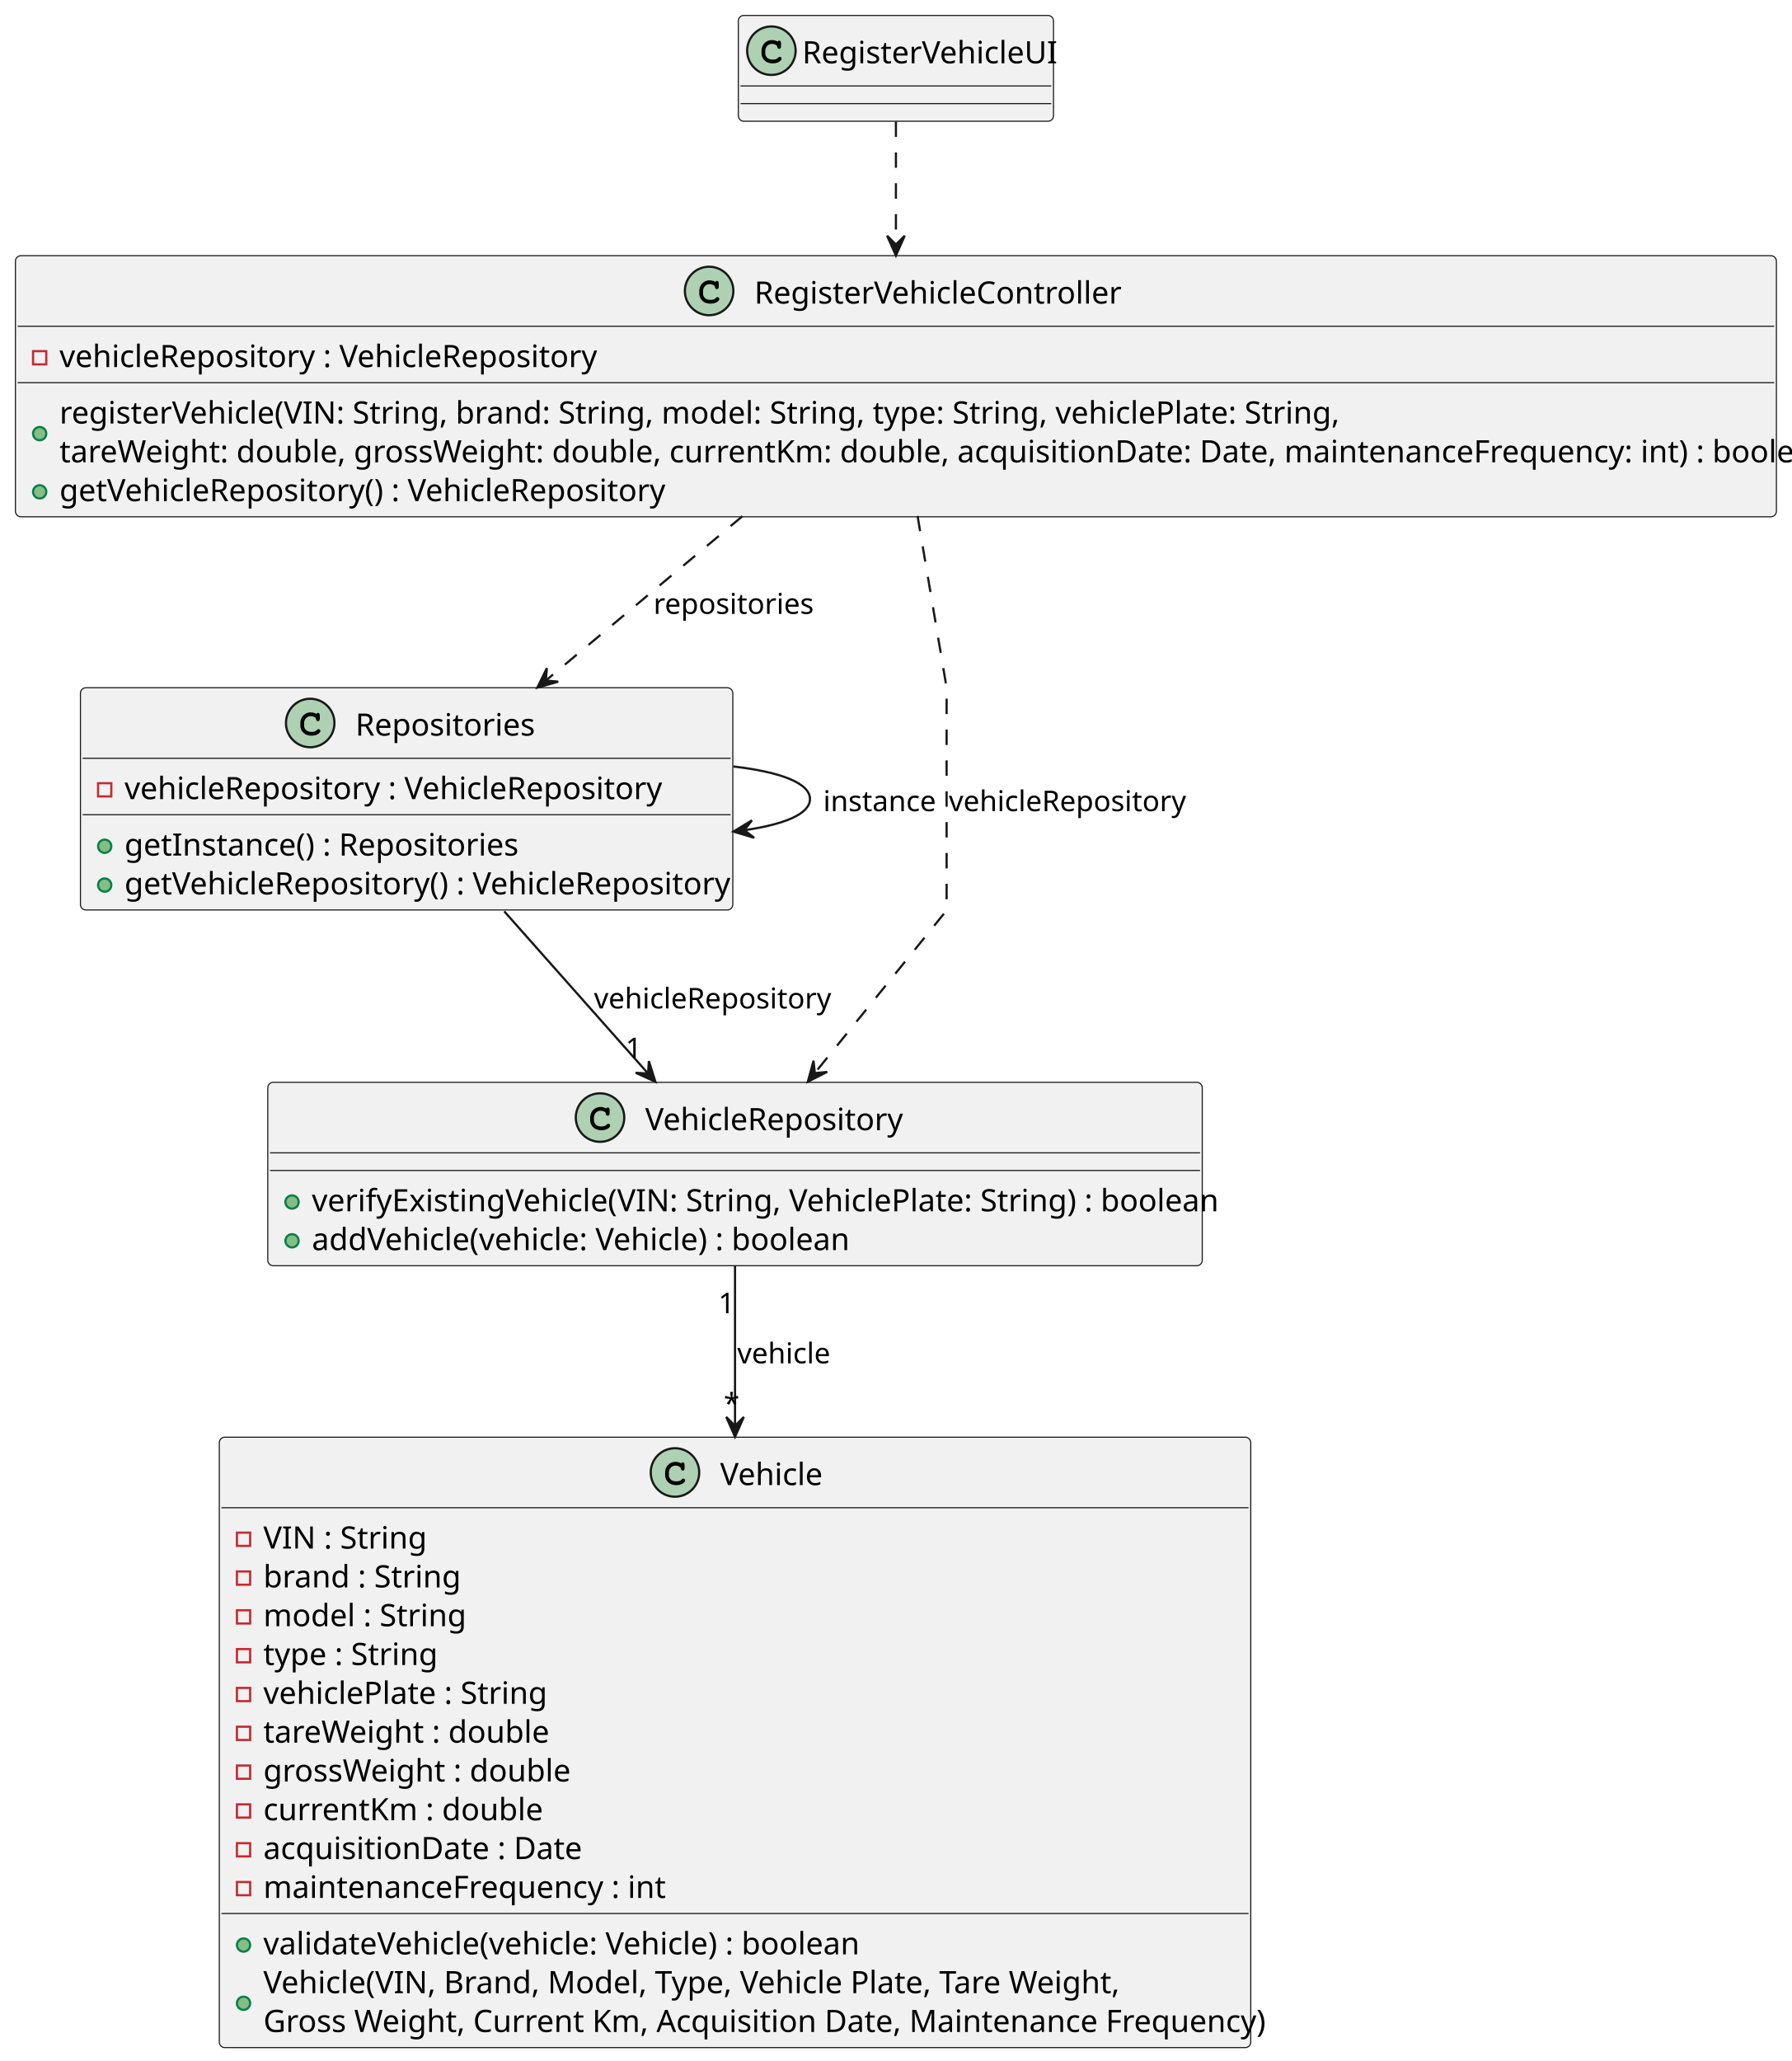
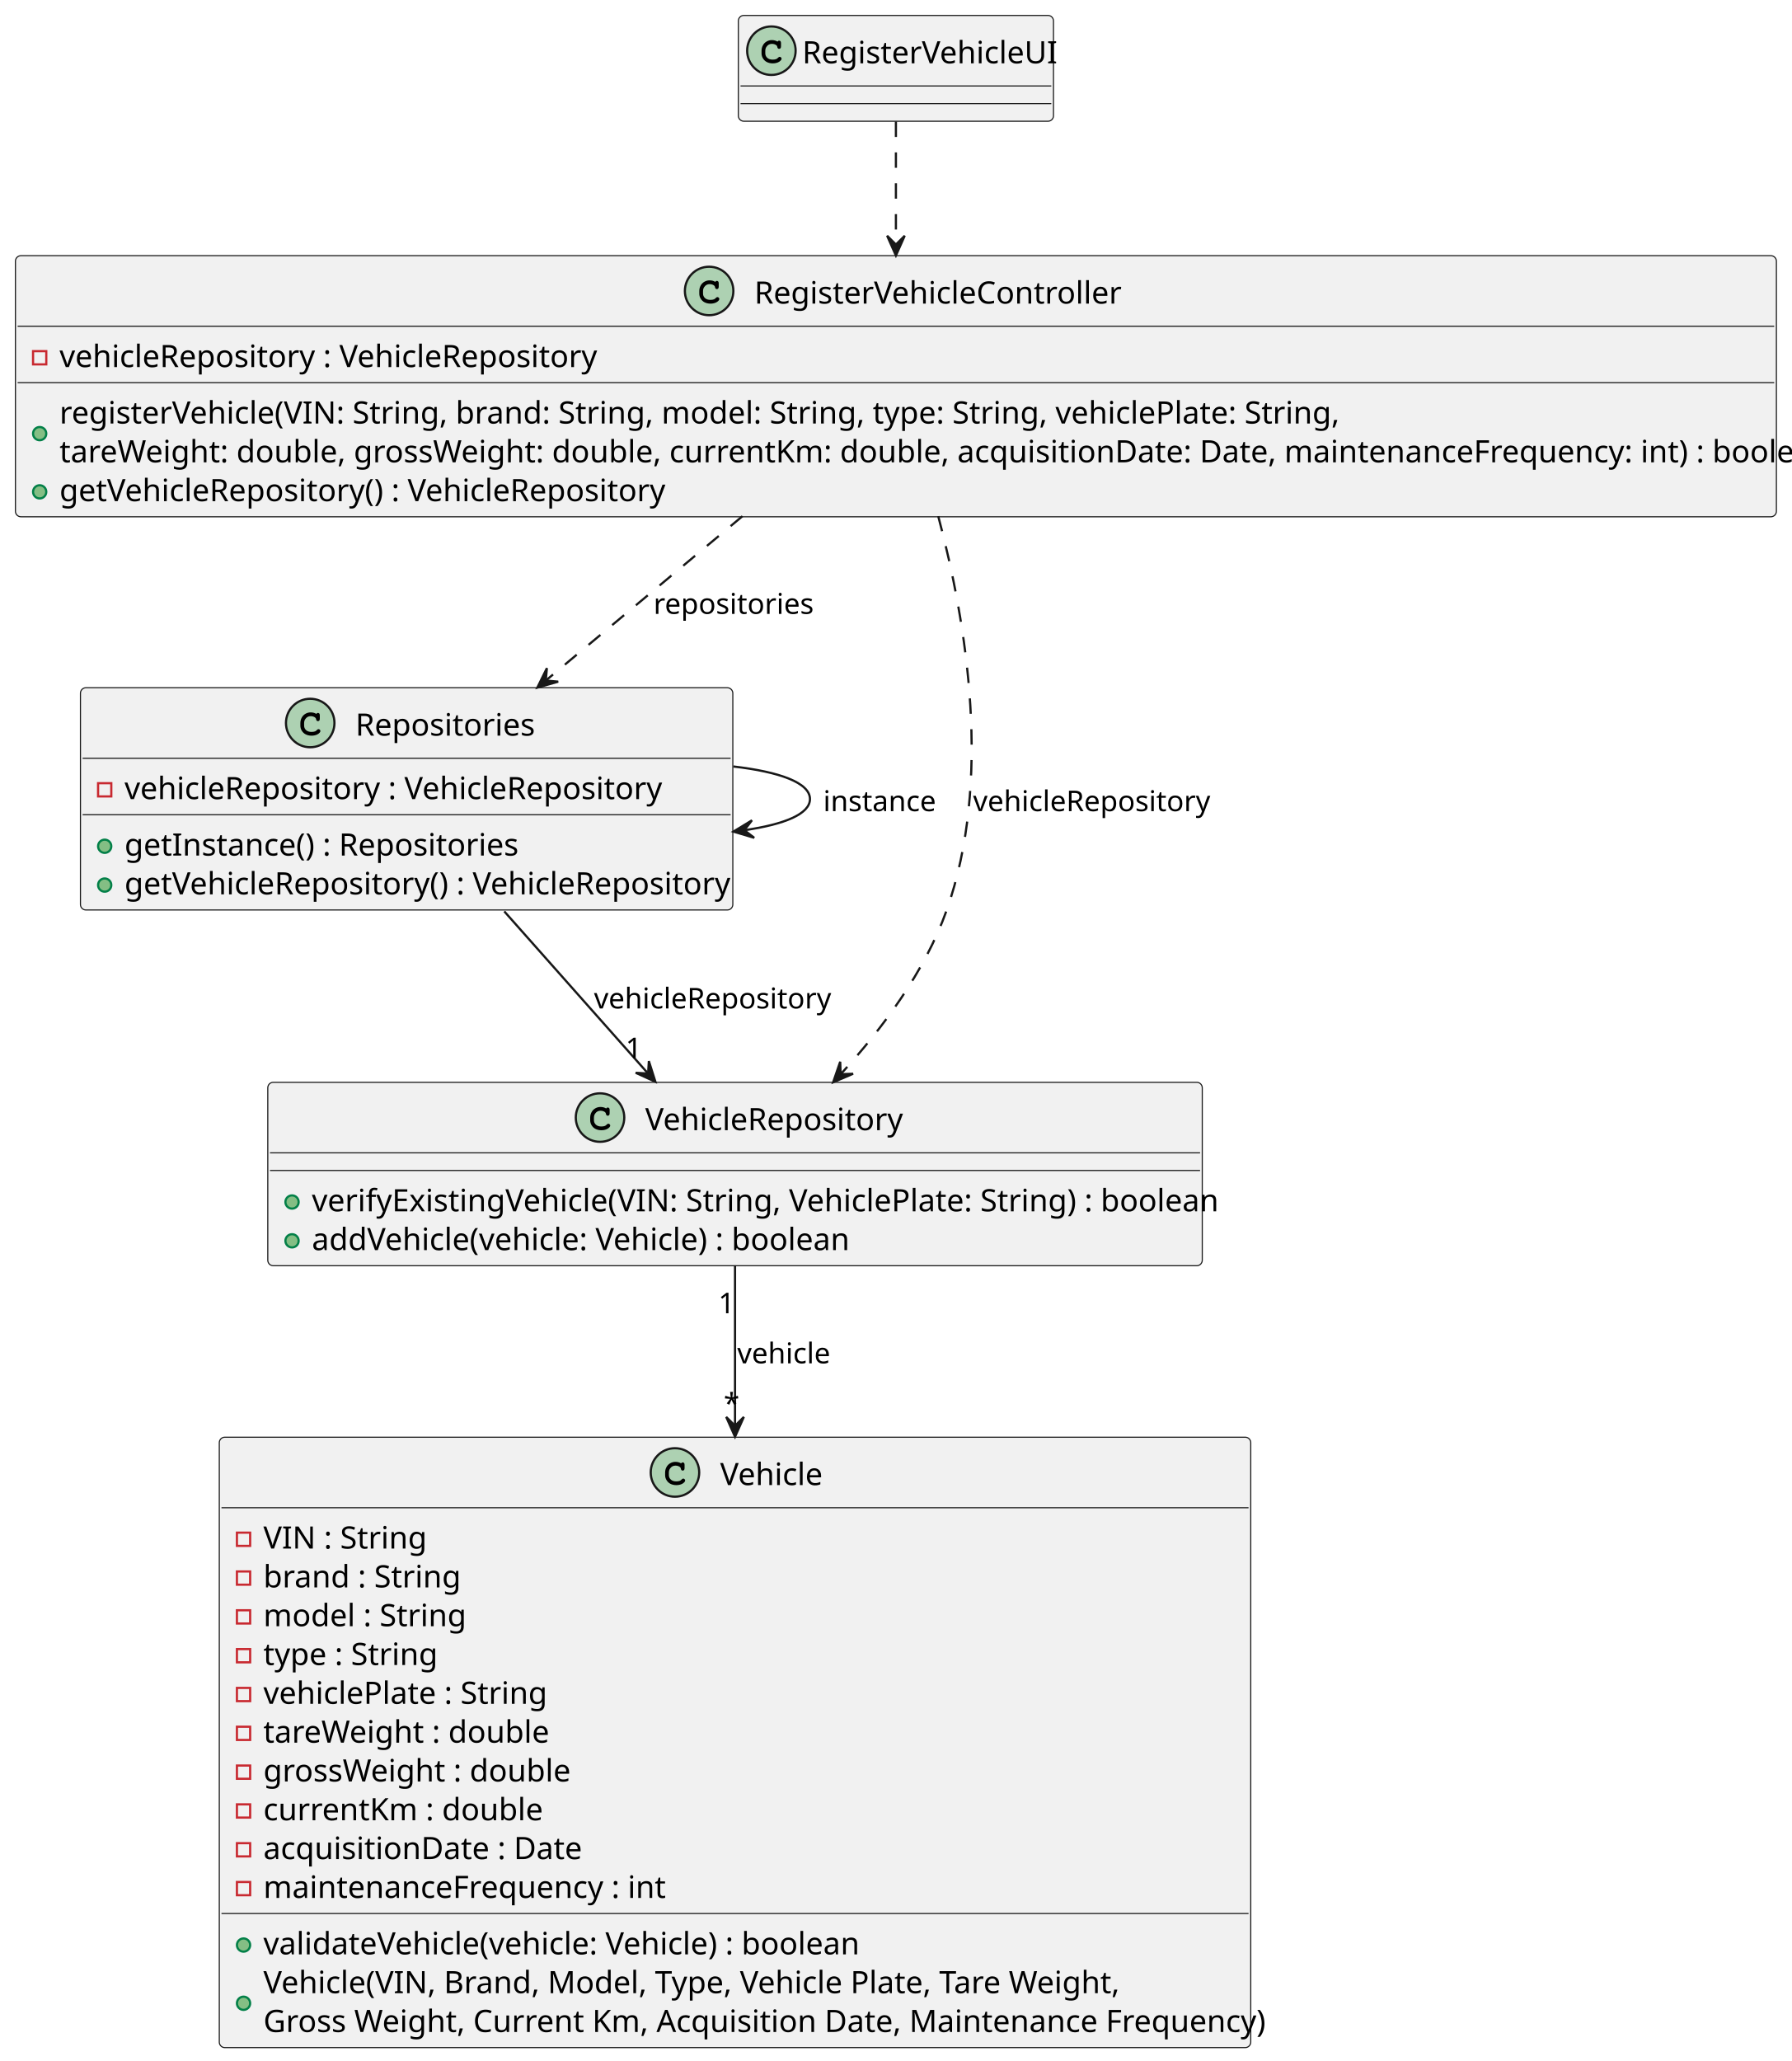
<svg xmlns="http://www.w3.org/2000/svg" contentStyleType="text/css" height="935px" preserveAspectRatio="none" style="width:813px;height:935px;background:#FFFFFF;" version="1.1" viewBox="0 0 813 935" width="813px" zoomAndPan="magnify">
  <defs />
  <g>
    <g id="elem_RegisterVehicleUI">
      <rect codeLine="6" fill="#F1F1F1" height="48" id="RegisterVehicleUI" rx="2.5" ry="2.5" style="stroke:#181818;stroke-width:0.5;" width="143" x="335" y="7" />
      <ellipse cx="350" cy="23" fill="#ADD1B2" rx="11" ry="11" style="stroke:#181818;stroke-width:1.0;" />
      <path d="M352.766,18.875 Q352.922,18.656 353.109,18.547 Q353.297,18.438 353.516,18.438 Q353.891,18.438 354.125,18.703 Q354.359,18.953 354.359,19.562 L354.359,21.016 Q354.359,21.625 354.125,21.891 Q353.891,22.156 353.516,22.156 Q353.172,22.156 352.969,21.953 Q352.766,21.766 352.656,21.25 Q352.609,20.891 352.422,20.703 Q352.094,20.328 351.484,20.109 Q350.875,19.891 350.25,19.891 Q349.484,19.891 348.844,20.219 Q348.219,20.547 347.719,21.297 Q347.234,22.047 347.234,23.078 L347.234,24.172 Q347.234,25.406 348.125,26.234 Q349.016,27.047 350.609,27.047 Q351.547,27.047 352.203,26.797 Q352.594,26.641 353.016,26.203 Q353.281,25.938 353.422,25.859 Q353.578,25.781 353.781,25.781 Q354.109,25.781 354.359,26.047 Q354.625,26.297 354.625,26.641 Q354.625,26.984 354.281,27.391 Q353.781,27.969 352.984,28.297 Q351.906,28.75 350.609,28.75 Q349.094,28.75 347.891,28.125 Q346.906,27.625 346.219,26.562 Q345.531,25.484 345.531,24.203 L345.531,23.047 Q345.531,21.719 346.141,20.578 Q346.766,19.422 347.859,18.812 Q348.953,18.188 350.188,18.188 Q350.922,18.188 351.562,18.359 Q352.219,18.516 352.766,18.875 Z " fill="#000000" />
      <text fill="#000000" font-family="sans-serif" font-size="14" lengthAdjust="spacing" textLength="111" x="364" y="28.729">RegisterVehicleUI</text>
      <line style="stroke:#181818;stroke-width:0.5;" x1="336" x2="477" y1="39" y2="39" />
      <line style="stroke:#181818;stroke-width:0.5;" x1="336" x2="477" y1="47" y2="47" />
    </g>
    <g id="elem_RegisterVehicleController">
      <rect codeLine="9" fill="#F1F1F1" height="118.438" id="RegisterVehicleController" rx="2.5" ry="2.5" style="stroke:#181818;stroke-width:0.5;" width="799" x="7" y="116" />
      <ellipse cx="321.75" cy="132" fill="#ADD1B2" rx="11" ry="11" style="stroke:#181818;stroke-width:1.0;" />
      <path d="M324.516,127.875 Q324.672,127.656 324.859,127.547 Q325.047,127.438 325.266,127.438 Q325.641,127.438 325.875,127.703 Q326.109,127.953 326.109,128.562 L326.109,130.016 Q326.109,130.625 325.875,130.891 Q325.641,131.156 325.266,131.156 Q324.922,131.156 324.719,130.953 Q324.516,130.766 324.406,130.25 Q324.359,129.891 324.172,129.703 Q323.844,129.328 323.234,129.109 Q322.625,128.891 322,128.891 Q321.234,128.891 320.594,129.219 Q319.969,129.547 319.469,130.297 Q318.984,131.047 318.984,132.078 L318.984,133.172 Q318.984,134.406 319.875,135.234 Q320.766,136.047 322.359,136.047 Q323.297,136.047 323.953,135.797 Q324.344,135.641 324.766,135.203 Q325.031,134.938 325.172,134.859 Q325.328,134.781 325.531,134.781 Q325.859,134.781 326.109,135.047 Q326.375,135.297 326.375,135.641 Q326.375,135.984 326.031,136.391 Q325.531,136.969 324.734,137.297 Q323.656,137.75 322.359,137.75 Q320.844,137.75 319.641,137.125 Q318.656,136.625 317.969,135.562 Q317.281,134.484 317.281,133.203 L317.281,132.047 Q317.281,130.719 317.891,129.578 Q318.516,128.422 319.609,127.812 Q320.703,127.188 321.938,127.188 Q322.672,127.188 323.312,127.359 Q323.969,127.516 324.516,127.875 Z " fill="#000000" />
      <text fill="#000000" font-family="sans-serif" font-size="14" lengthAdjust="spacing" textLength="161" x="342.25" y="137.728">RegisterVehicleController</text>
      <line style="stroke:#181818;stroke-width:0.5;" x1="8" x2="805" y1="148" y2="148" />
      <rect fill="none" height="6" style="stroke:#C82930;stroke-width:1.0;" width="6" x="15" y="159.305" />
      <text fill="#000000" font-family="sans-serif" font-size="14" lengthAdjust="spacing" textLength="238" x="27" y="166.533">vehicleRepository : VehicleRepository</text>
      <line style="stroke:#181818;stroke-width:0.5;" x1="8" x2="805" y1="173.609" y2="173.609" />
      <ellipse cx="18" cy="196.719" fill="#84BE84" rx="3" ry="3" style="stroke:#038048;stroke-width:1.0;" />
      <text fill="#000000" font-family="sans-serif" font-size="14" lengthAdjust="spacing" textLength="559" x="27" y="192.143">registerVehicle(VIN: String, brand: String, model: String, type: String, vehiclePlate: String,</text>
      <text fill="#000000" font-family="sans-serif" font-size="14" lengthAdjust="spacing" textLength="773" x="27" y="209.752">tareWeight: double, grossWeight: double, currentKm: double, acquisitionDate: Date, maintenanceFrequency: int) : boolean</text>
      <ellipse cx="18" cy="223.133" fill="#84BE84" rx="3" ry="3" style="stroke:#038048;stroke-width:1.0;" />
      <text fill="#000000" font-family="sans-serif" font-size="14" lengthAdjust="spacing" textLength="270" x="27" y="227.361">getVehicleRepository() : VehicleRepository</text>
    </g>
    <g id="elem_Repositories">
      <rect codeLine="15" fill="#F1F1F1" height="100.828" id="Repositories" rx="2.5" ry="2.5" style="stroke:#181818;stroke-width:0.5;" width="296" x="36.5" y="312" />
      <ellipse cx="140.75" cy="328" fill="#ADD1B2" rx="11" ry="11" style="stroke:#181818;stroke-width:1.0;" />
      <path d="M143.516,323.875 Q143.672,323.656 143.859,323.547 Q144.047,323.438 144.266,323.438 Q144.641,323.438 144.875,323.703 Q145.109,323.953 145.109,324.562 L145.109,326.016 Q145.109,326.625 144.875,326.891 Q144.641,327.156 144.266,327.156 Q143.922,327.156 143.719,326.953 Q143.516,326.766 143.406,326.25 Q143.359,325.891 143.172,325.703 Q142.844,325.328 142.234,325.109 Q141.625,324.891 141,324.891 Q140.234,324.891 139.594,325.219 Q138.969,325.547 138.469,326.297 Q137.984,327.047 137.984,328.078 L137.984,329.172 Q137.984,330.406 138.875,331.234 Q139.766,332.047 141.359,332.047 Q142.297,332.047 142.953,331.797 Q143.344,331.641 143.766,331.203 Q144.031,330.938 144.172,330.859 Q144.328,330.781 144.531,330.781 Q144.859,330.781 145.109,331.047 Q145.375,331.297 145.375,331.641 Q145.375,331.984 145.031,332.391 Q144.531,332.969 143.734,333.297 Q142.656,333.75 141.359,333.75 Q139.844,333.75 138.641,333.125 Q137.656,332.625 136.969,331.562 Q136.281,330.484 136.281,329.203 L136.281,328.047 Q136.281,326.719 136.891,325.578 Q137.516,324.422 138.609,323.812 Q139.703,323.188 140.938,323.188 Q141.672,323.188 142.312,323.359 Q142.969,323.516 143.516,323.875 Z " fill="#000000" />
      <text fill="#000000" font-family="sans-serif" font-size="14" lengthAdjust="spacing" textLength="79" x="161.25" y="333.728">Repositories</text>
      <line style="stroke:#181818;stroke-width:0.5;" x1="37.5" x2="331.5" y1="344" y2="344" />
      <rect fill="none" height="6" style="stroke:#C82930;stroke-width:1.0;" width="6" x="44.5" y="355.305" />
      <text fill="#000000" font-family="sans-serif" font-size="14" lengthAdjust="spacing" textLength="238" x="56.5" y="362.533">vehicleRepository : VehicleRepository</text>
      <line style="stroke:#181818;stroke-width:0.5;" x1="37.5" x2="331.5" y1="369.609" y2="369.609" />
      <ellipse cx="47.5" cy="383.914" fill="#84BE84" rx="3" ry="3" style="stroke:#038048;stroke-width:1.0;" />
      <text fill="#000000" font-family="sans-serif" font-size="14" lengthAdjust="spacing" textLength="174" x="56.5" y="388.143">getInstance() : Repositories</text>
      <ellipse cx="47.5" cy="401.523" fill="#84BE84" rx="3" ry="3" style="stroke:#038048;stroke-width:1.0;" />
      <text fill="#000000" font-family="sans-serif" font-size="14" lengthAdjust="spacing" textLength="270" x="56.5" y="405.752">getVehicleRepository() : VehicleRepository</text>
    </g>
    <g id="elem_VehicleRepository">
      <rect codeLine="21" fill="#F1F1F1" height="83.219" id="VehicleRepository" rx="2.5" ry="2.5" style="stroke:#181818;stroke-width:0.5;" width="424" x="121.5" y="491" />
      <ellipse cx="272.25" cy="507" fill="#ADD1B2" rx="11" ry="11" style="stroke:#181818;stroke-width:1.0;" />
      <path d="M275.016,502.875 Q275.172,502.656 275.359,502.547 Q275.547,502.438 275.766,502.438 Q276.141,502.438 276.375,502.703 Q276.609,502.953 276.609,503.562 L276.609,505.016 Q276.609,505.625 276.375,505.891 Q276.141,506.156 275.766,506.156 Q275.422,506.156 275.219,505.953 Q275.016,505.766 274.906,505.25 Q274.859,504.891 274.672,504.703 Q274.344,504.328 273.734,504.109 Q273.125,503.891 272.5,503.891 Q271.734,503.891 271.094,504.219 Q270.469,504.547 269.969,505.297 Q269.484,506.047 269.484,507.078 L269.484,508.172 Q269.484,509.406 270.375,510.234 Q271.266,511.047 272.859,511.047 Q273.797,511.047 274.453,510.797 Q274.844,510.641 275.266,510.203 Q275.531,509.938 275.672,509.859 Q275.828,509.781 276.031,509.781 Q276.359,509.781 276.609,510.047 Q276.875,510.297 276.875,510.641 Q276.875,510.984 276.531,511.391 Q276.031,511.969 275.234,512.297 Q274.156,512.75 272.859,512.75 Q271.344,512.75 270.141,512.125 Q269.156,511.625 268.469,510.562 Q267.781,509.484 267.781,508.203 L267.781,507.047 Q267.781,505.719 268.391,504.578 Q269.016,503.422 270.109,502.812 Q271.203,502.188 272.438,502.188 Q273.172,502.188 273.812,502.359 Q274.469,502.516 275.016,502.875 Z " fill="#000000" />
      <text fill="#000000" font-family="sans-serif" font-size="14" lengthAdjust="spacing" textLength="114" x="292.75" y="512.729">VehicleRepository</text>
      <line style="stroke:#181818;stroke-width:0.5;" x1="122.5" x2="544.5" y1="523" y2="523" />
      <line style="stroke:#181818;stroke-width:0.5;" x1="122.5" x2="544.5" y1="531" y2="531" />
      <ellipse cx="132.5" cy="545.305" fill="#84BE84" rx="3" ry="3" style="stroke:#038048;stroke-width:1.0;" />
      <text fill="#000000" font-family="sans-serif" font-size="14" lengthAdjust="spacing" textLength="398" x="141.5" y="549.533">verifyExistingVehicle(VIN: String, VehiclePlate: String) : boolean</text>
      <ellipse cx="132.5" cy="562.914" fill="#84BE84" rx="3" ry="3" style="stroke:#038048;stroke-width:1.0;" />
      <text fill="#000000" font-family="sans-serif" font-size="14" lengthAdjust="spacing" textLength="241" x="141.5" y="567.143">addVehicle(vehicle: Vehicle) : boolean</text>
    </g>
    <g id="elem_Vehicle">
      <rect codeLine="26" fill="#F1F1F1" height="276.922" id="Vehicle" rx="2.5" ry="2.5" style="stroke:#181818;stroke-width:0.5;" width="468" x="99.5" y="652" />
      <ellipse cx="306.25" cy="668" fill="#ADD1B2" rx="11" ry="11" style="stroke:#181818;stroke-width:1.0;" />
      <path d="M309.016,663.875 Q309.172,663.656 309.359,663.547 Q309.547,663.438 309.766,663.438 Q310.141,663.438 310.375,663.703 Q310.609,663.953 310.609,664.562 L310.609,666.016 Q310.609,666.625 310.375,666.891 Q310.141,667.156 309.766,667.156 Q309.422,667.156 309.219,666.953 Q309.016,666.766 308.906,666.25 Q308.859,665.891 308.672,665.703 Q308.344,665.328 307.734,665.109 Q307.125,664.891 306.5,664.891 Q305.734,664.891 305.094,665.219 Q304.469,665.547 303.969,666.297 Q303.484,667.047 303.484,668.078 L303.484,669.172 Q303.484,670.406 304.375,671.234 Q305.266,672.047 306.859,672.047 Q307.797,672.047 308.453,671.797 Q308.844,671.641 309.266,671.203 Q309.531,670.938 309.672,670.859 Q309.828,670.781 310.031,670.781 Q310.359,670.781 310.609,671.047 Q310.875,671.297 310.875,671.641 Q310.875,671.984 310.531,672.391 Q310.031,672.969 309.234,673.297 Q308.156,673.75 306.859,673.75 Q305.344,673.75 304.141,673.125 Q303.156,672.625 302.469,671.562 Q301.781,670.484 301.781,669.203 L301.781,668.047 Q301.781,666.719 302.391,665.578 Q303.016,664.422 304.109,663.812 Q305.203,663.188 306.438,663.188 Q307.172,663.188 307.812,663.359 Q308.469,663.516 309.016,663.875 Z " fill="#000000" />
      <text fill="#000000" font-family="sans-serif" font-size="14" lengthAdjust="spacing" textLength="46" x="326.75" y="673.729">Vehicle</text>
      <line style="stroke:#181818;stroke-width:0.5;" x1="100.5" x2="566.5" y1="684" y2="684" />
      <rect fill="none" height="6" style="stroke:#C82930;stroke-width:1.0;" width="6" x="107.5" y="695.305" />
      <text fill="#000000" font-family="sans-serif" font-size="14" lengthAdjust="spacing" textLength="70" x="119.5" y="702.533">VIN : String</text>
      <rect fill="none" height="6" style="stroke:#C82930;stroke-width:1.0;" width="6" x="107.5" y="712.914" />
      <text fill="#000000" font-family="sans-serif" font-size="14" lengthAdjust="spacing" textLength="86" x="119.5" y="720.143">brand : String</text>
      <rect fill="none" height="6" style="stroke:#C82930;stroke-width:1.0;" width="6" x="107.5" y="730.523" />
      <text fill="#000000" font-family="sans-serif" font-size="14" lengthAdjust="spacing" textLength="87" x="119.5" y="737.752">model : String</text>
      <rect fill="none" height="6" style="stroke:#C82930;stroke-width:1.0;" width="6" x="107.5" y="748.133" />
      <text fill="#000000" font-family="sans-serif" font-size="14" lengthAdjust="spacing" textLength="76" x="119.5" y="755.361">type : String</text>
      <rect fill="none" height="6" style="stroke:#C82930;stroke-width:1.0;" width="6" x="107.5" y="765.742" />
      <text fill="#000000" font-family="sans-serif" font-size="14" lengthAdjust="spacing" textLength="125" x="119.5" y="772.971">vehiclePlate : String</text>
      <rect fill="none" height="6" style="stroke:#C82930;stroke-width:1.0;" width="6" x="107.5" y="783.352" />
      <text fill="#000000" font-family="sans-serif" font-size="14" lengthAdjust="spacing" textLength="124" x="119.5" y="790.58">tareWeight : double</text>
      <rect fill="none" height="6" style="stroke:#C82930;stroke-width:1.0;" width="6" x="107.5" y="800.961" />
      <text fill="#000000" font-family="sans-serif" font-size="14" lengthAdjust="spacing" textLength="134" x="119.5" y="808.189">grossWeight : double</text>
      <rect fill="none" height="6" style="stroke:#C82930;stroke-width:1.0;" width="6" x="107.5" y="818.57" />
      <text fill="#000000" font-family="sans-serif" font-size="14" lengthAdjust="spacing" textLength="120" x="119.5" y="825.799">currentKm : double</text>
      <rect fill="none" height="6" style="stroke:#C82930;stroke-width:1.0;" width="6" x="107.5" y="836.18" />
      <text fill="#000000" font-family="sans-serif" font-size="14" lengthAdjust="spacing" textLength="139" x="119.5" y="843.408">acquisitionDate : Date</text>
      <rect fill="none" height="6" style="stroke:#C82930;stroke-width:1.0;" width="6" x="107.5" y="853.789" />
      <text fill="#000000" font-family="sans-serif" font-size="14" lengthAdjust="spacing" textLength="176" x="119.5" y="861.018">maintenanceFrequency : int</text>
      <line style="stroke:#181818;stroke-width:0.5;" x1="100.5" x2="566.5" y1="868.094" y2="868.094" />
      <ellipse cx="110.5" cy="882.398" fill="#84BE84" rx="3" ry="3" style="stroke:#038048;stroke-width:1.0;" />
      <text fill="#000000" font-family="sans-serif" font-size="14" lengthAdjust="spacing" textLength="266" x="119.5" y="886.627">validateVehicle(vehicle: Vehicle) : boolean</text>
      <ellipse cx="110.5" cy="908.812" fill="#84BE84" rx="3" ry="3" style="stroke:#038048;stroke-width:1.0;" />
      <text fill="#000000" font-family="sans-serif" font-size="14" lengthAdjust="spacing" textLength="384" x="119.5" y="904.236">Vehicle(VIN, Brand, Model, Type, Vehicle Plate, Tare Weight,</text>
      <text fill="#000000" font-family="sans-serif" font-size="14" lengthAdjust="spacing" textLength="442" x="119.5" y="921.846">Gross Weight, Current Km, Acquisition Date, Maintenance Frequency)</text>
    </g>
    <g id="link_RegisterVehicleUI_RegisterVehicleController">
      <path codeLine="42" d="M406.5,55.13 C406.5,70.35 406.5,91.05 406.5,110.92 " fill="none" id="RegisterVehicleUI-to-RegisterVehicleController" style="stroke:#181818;stroke-width:1.0;stroke-dasharray:7.0,7.0;" />
      <polygon fill="#181818" points="406.5,115.94,410.5,106.94,406.5,110.94,402.5,106.94,406.5,115.94" style="stroke:#181818;stroke-width:1.0;" />
    </g>
    <g id="link_RegisterVehicleController_Repositories">
      <path codeLine="43" d="M336.87,234.18 C308.39,257.98 275.66,285.33 247.86,308.56 " fill="none" id="RegisterVehicleController-to-Repositories" style="stroke:#181818;stroke-width:1.0;stroke-dasharray:7.0,7.0;" />
      <polygon fill="#181818" points="243.8,311.95,253.27,309.244,247.635,308.742,248.137,303.108,243.8,311.95" style="stroke:#181818;stroke-width:1.0;" />
      <text fill="#000000" font-family="sans-serif" font-size="13" lengthAdjust="spacing" textLength="67" x="296.5" y="278.495">repositories</text>
    </g>
    <g id="link_Repositories_Repositories">
      <path codeLine="44" d="M332.77,347.73 C353.57,350.14 367.5,355.07 367.5,362.5 C367.5,369.29 355.86,373.99 337.98,376.59 " fill="none" id="Repositories-to-Repositories" style="stroke:#181818;stroke-width:1.0;" />
      <polygon fill="#181818" points="332.77,377.27,342.21,380.079,337.728,376.627,341.181,372.146,332.77,377.27" style="stroke:#181818;stroke-width:1.0;" />
      <text fill="#000000" font-family="sans-serif" font-size="13" lengthAdjust="spacing" textLength="49" x="373.5" y="367.995">instance</text>
    </g>
    <g id="link_RegisterVehicleController_VehicleRepository">
-       <path codeLine="45" d="M416.32,234.07 C422.57,271.04 429.5,312 429.5,312 C429.5,312 429.5,413 429.5,413 C429.5,413 397,453.11 369.82,486.66 " fill="none" id="RegisterVehicleController-to-VehicleRepository" style="stroke:#181818;stroke-width:1.0;stroke-dasharray:7.0,7.0;" />
-       <polygon fill="#181818" points="366.54,490.72,375.328,486.273,369.7,486.845,369.128,481.217,366.54,490.72" style="stroke:#181818;stroke-width:1.0;" />
-       <text fill="#000000" font-family="sans-serif" font-size="13" lengthAdjust="spacing" textLength="101" x="430.5" y="367.995">vehicleRepository</text>
+       <path codeLine="45" d="M425.71,234.19 C438.75,283.23 450.2,354.55 429.5,413 C419.68,440.72 400.31,466.7 381.52,487.23 " fill="none" id="RegisterVehicleController-to-VehicleRepository" style="stroke:#181818;stroke-width:1.0;stroke-dasharray:7.0,7.0;" />
+       <polygon fill="#181818" points="378.02,490.99,387.078,487.122,381.424,487.328,381.219,481.675,378.02,490.99" style="stroke:#181818;stroke-width:1.0;" />
+       <text fill="#000000" font-family="sans-serif" font-size="13" lengthAdjust="spacing" textLength="101" x="441.5" y="367.995">vehicleRepository</text>
    </g>
    <g id="link_Repositories_VehicleRepository">
      <path codeLine="46" d="M228.8,413.45 C249.48,436.77 273.89,464.29 293.94,486.9 " fill="none" id="Repositories-to-VehicleRepository" style="stroke:#181818;stroke-width:1.0;" />
      <polygon fill="#181818" points="297.38,490.77,294.408,481.38,294.065,487.027,288.419,486.684,297.38,490.77" style="stroke:#181818;stroke-width:1.0;" />
      <text fill="#000000" font-family="sans-serif" font-size="13" lengthAdjust="spacing" textLength="101" x="269.5" y="457.495">vehicleRepository</text>
      <text fill="#000000" font-family="sans-serif" font-size="13" lengthAdjust="spacing" textLength="7" x="283.818" y="480.04">1</text>
    </g>
    <g id="link_VehicleRepository_Vehicle">
      <path codeLine="47" d="M333.5,574.06 C333.5,594.22 333.5,619.92 333.5,646.49 " fill="none" id="VehicleRepository-to-Vehicle" style="stroke:#181818;stroke-width:1.0;" />
      <polygon fill="#181818" points="333.5,651.82,337.5,642.82,333.5,646.82,329.5,642.82,333.5,651.82" style="stroke:#181818;stroke-width:1.0;" />
      <text fill="#000000" font-family="sans-serif" font-size="13" lengthAdjust="spacing" textLength="39" x="334.5" y="618.495">vehicle</text>
      <text fill="#000000" font-family="sans-serif" font-size="13" lengthAdjust="spacing" textLength="7" x="325.92" y="595.774">1</text>
      <text fill="#000000" font-family="sans-serif" font-size="13" lengthAdjust="spacing" textLength="5" x="328.363" y="641.305">*</text>
    </g>
  </g>
</svg>
